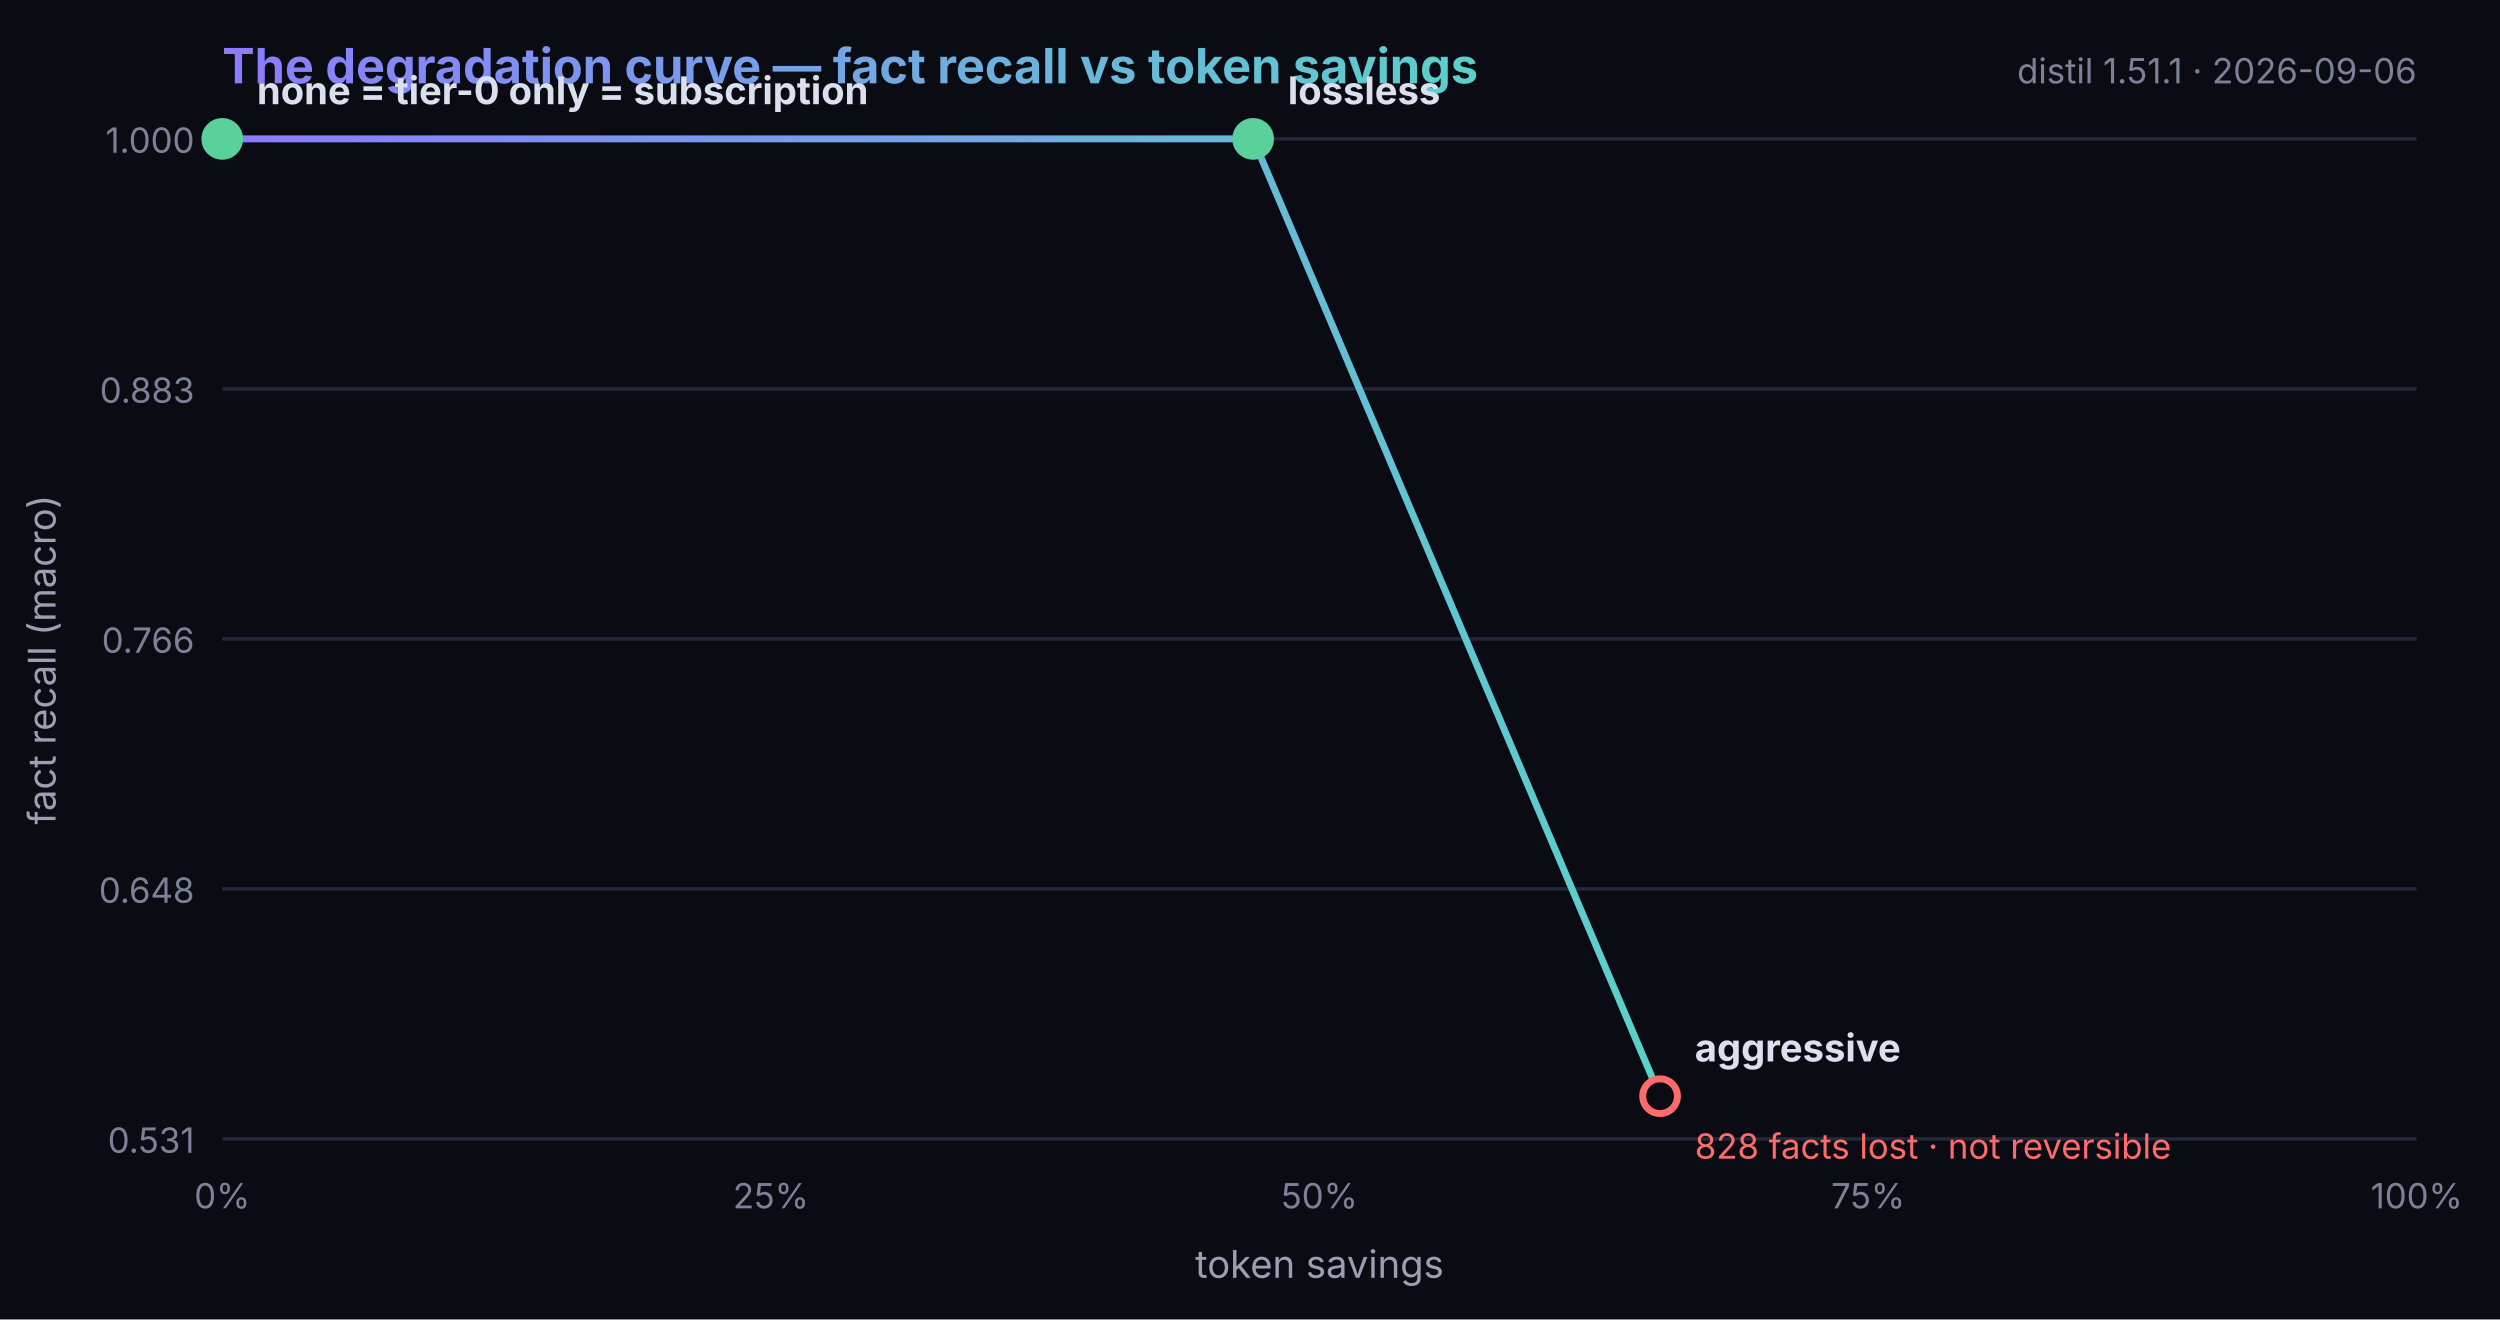
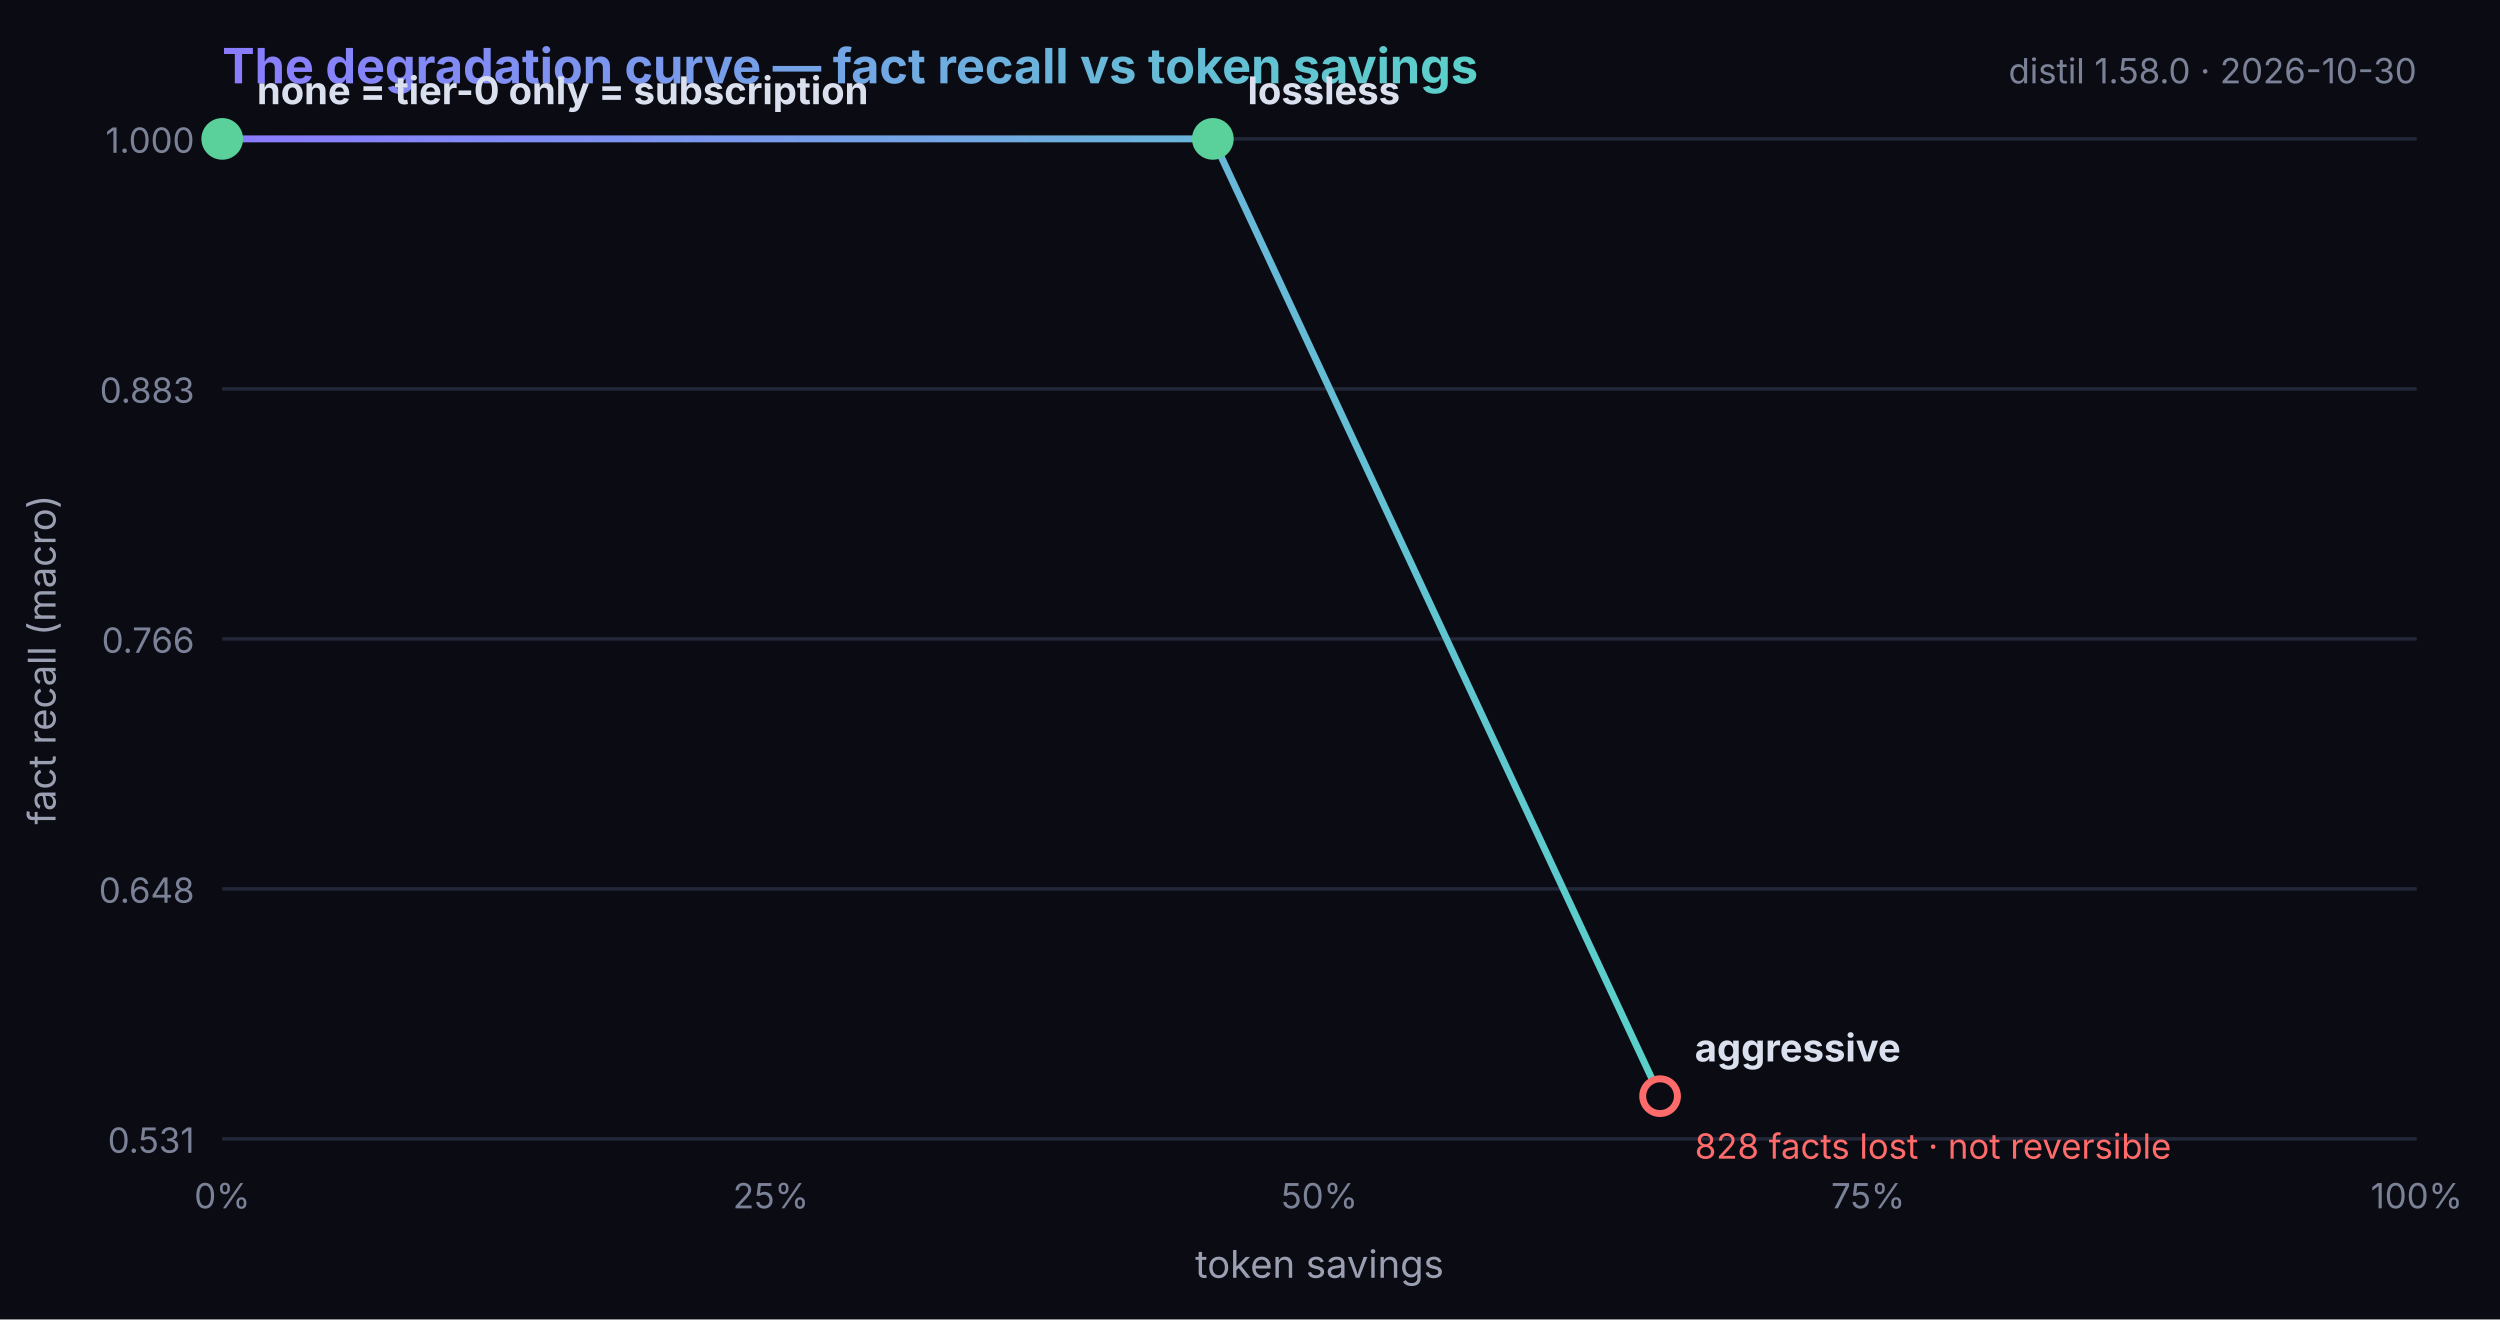
<svg xmlns="http://www.w3.org/2000/svg" viewBox="0 0 720 380" role="img" font-family="Inter,ui-sans-serif,Segoe UI,Roboto,sans-serif" aria-label="Fact recall against token savings for each rung of the compression ladder. Reversible rungs hold full recall; the aggressive rung buys savings by losing facts.">
  <defs>
    <linearGradient id="cvg" x1="0" y1="0" x2="1" y2="0">
      <stop offset="0" stop-color="#8b7bff" />
      <stop offset="1" stop-color="#5ad1c9" />
    </linearGradient>
  </defs>
  <rect width="720" height="380" fill="#0b0c13" />
  <text x="64" y="24" font-size="14" font-weight="700" fill="url(#cvg)">The degradation curve — fact recall vs token savings</text>
  <line x1="64" y1="328.0" x2="696" y2="328.0" stroke="#222839" stroke-width="1" />
  <text x="56" y="332.0" font-size="10" fill="#7b8298" text-anchor="end">0.531</text>
  <line x1="64" y1="256.0" x2="696" y2="256.0" stroke="#222839" stroke-width="1" />
  <text x="56" y="260.0" font-size="10" fill="#7b8298" text-anchor="end">0.648</text>
  <line x1="64" y1="184.0" x2="696" y2="184.0" stroke="#222839" stroke-width="1" />
  <text x="56" y="188.0" font-size="10" fill="#7b8298" text-anchor="end">0.766</text>
  <line x1="64" y1="112.0" x2="696" y2="112.0" stroke="#222839" stroke-width="1" />
  <text x="56" y="116.0" font-size="10" fill="#7b8298" text-anchor="end">0.883</text>
  <line x1="64" y1="40.0" x2="696" y2="40.0" stroke="#222839" stroke-width="1" />
  <text x="56" y="44.0" font-size="10" fill="#7b8298" text-anchor="end">1.000</text>
  <text x="64.0" y="348" font-size="10" fill="#7b8298" text-anchor="middle">0%</text>
  <text x="222.0" y="348" font-size="10" fill="#7b8298" text-anchor="middle">25%</text>
  <text x="380.0" y="348" font-size="10" fill="#7b8298" text-anchor="middle">50%</text>
  <text x="538.0" y="348" font-size="10" fill="#7b8298" text-anchor="middle">75%</text>
  <text x="696.0" y="348" font-size="10" fill="#7b8298" text-anchor="middle">100%</text>
  <text x="380.0" y="368" font-size="11" fill="#9aa0b2" text-anchor="middle">token savings</text>
  <text x="16" y="190.0" font-size="11" fill="#9aa0b2" text-anchor="middle" transform="rotate(-90 16 190.0)">fact recall (macro)</text>
-   <path d="M64.0,40.0 L64.0,40.0 L64.0,40.0 L360.9,40.0 L478.1,315.7" fill="none" stroke="url(#cvg)" stroke-width="2" />
+   <path d="M64.0,40.0 L64.0,40.0 L64.0,40.0 L349.3,40.0 L478.1,315.7" fill="none" stroke="url(#cvg)" stroke-width="2" />
  <circle cx="64.0" cy="40.0" r="5" fill="#5ad19a" stroke="#5ad19a" stroke-width="2" />
  <text x="74.0" y="30.0" font-size="11" font-weight="700" fill="#dbe0ee" text-anchor="start">none = tier-0 only = subscription</text>
-   <circle cx="360.9" cy="40.0" r="5" fill="#5ad19a" stroke="#5ad19a" stroke-width="2" />
-   <text x="370.9" y="30.0" font-size="11" font-weight="700" fill="#dbe0ee" text-anchor="start">lossless</text>
+   <circle cx="349.3" cy="40.0" r="5" fill="#5ad19a" stroke="#5ad19a" stroke-width="2" />
+   <text x="359.3" y="30.0" font-size="11" font-weight="700" fill="#dbe0ee" text-anchor="start">lossless</text>
  <circle cx="478.1" cy="315.7" r="5" fill="#0b0c13" stroke="#ff6b6b" stroke-width="2" />
  <text x="488.1" y="305.7" font-size="11" font-weight="700" fill="#dbe0ee" text-anchor="start">aggressive</text>
  <text x="488.1" y="333.7" font-size="10" fill="#ff6b6b" text-anchor="start">828 facts lost · not reversible</text>
-   <text x="696" y="24" font-size="10" fill="#7b8298" text-anchor="end">distil 1.51.1 · 2026-09-06</text>
+   <text x="696" y="24" font-size="10" fill="#7b8298" text-anchor="end">distil 1.58.0 · 2026-10-30</text>
</svg>
